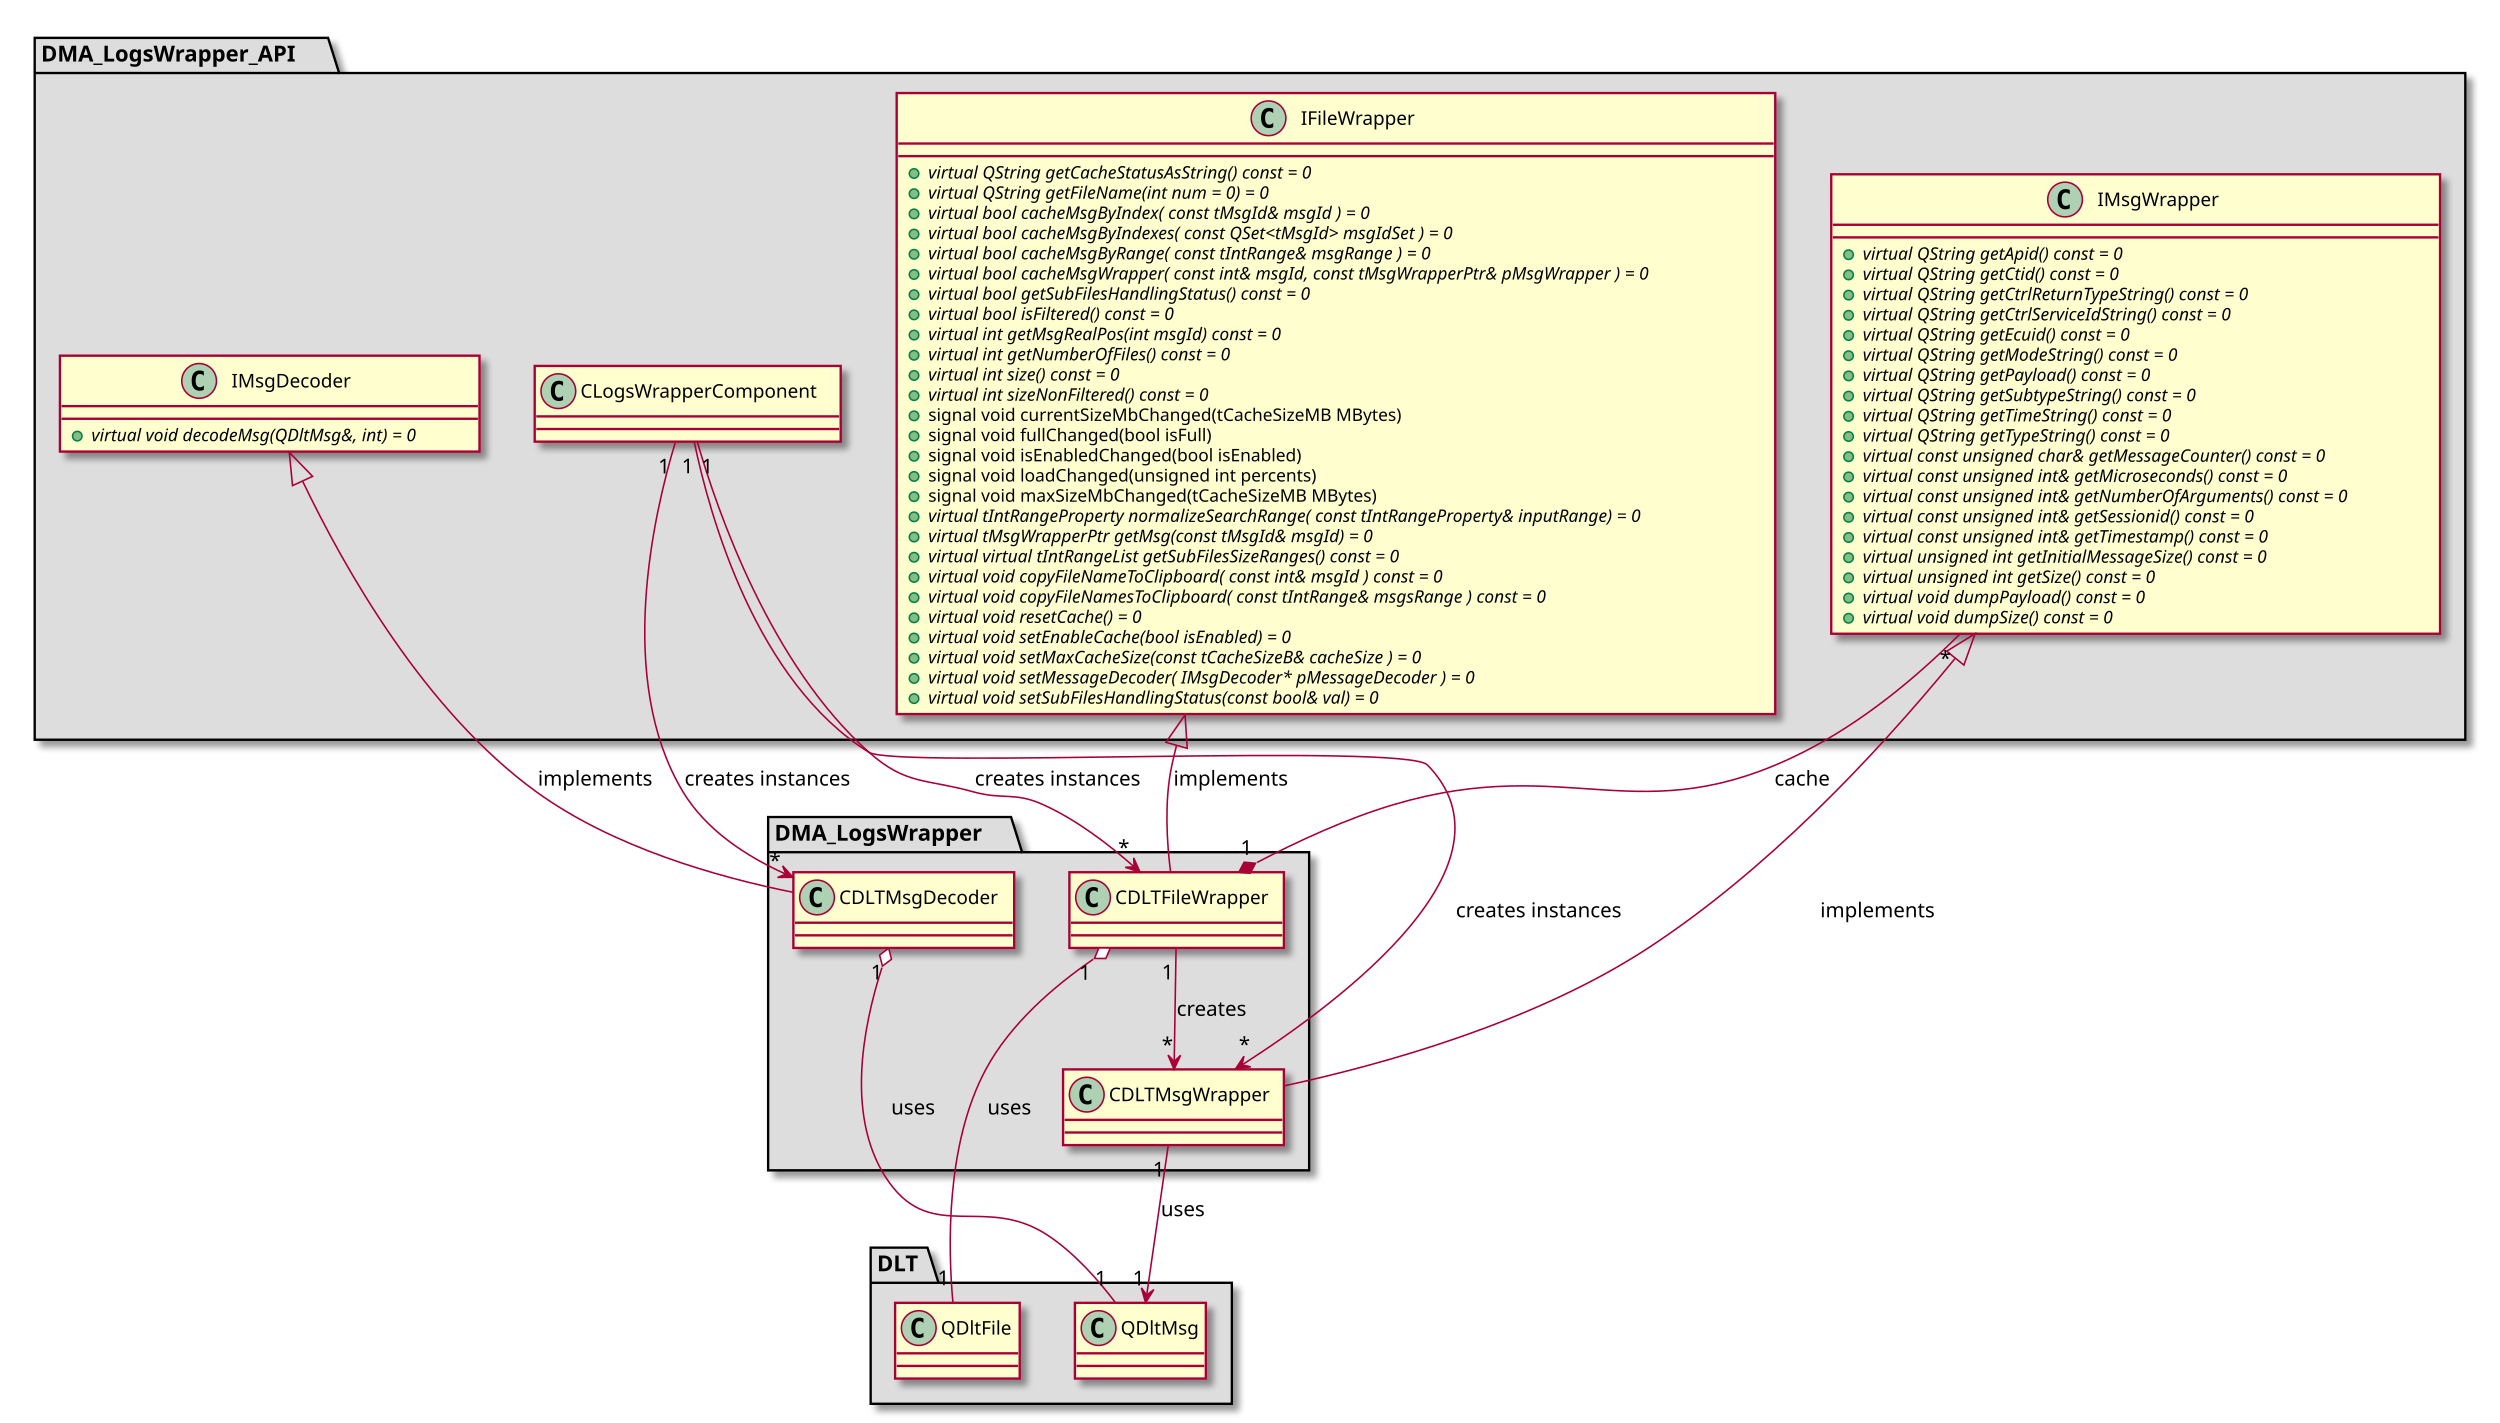
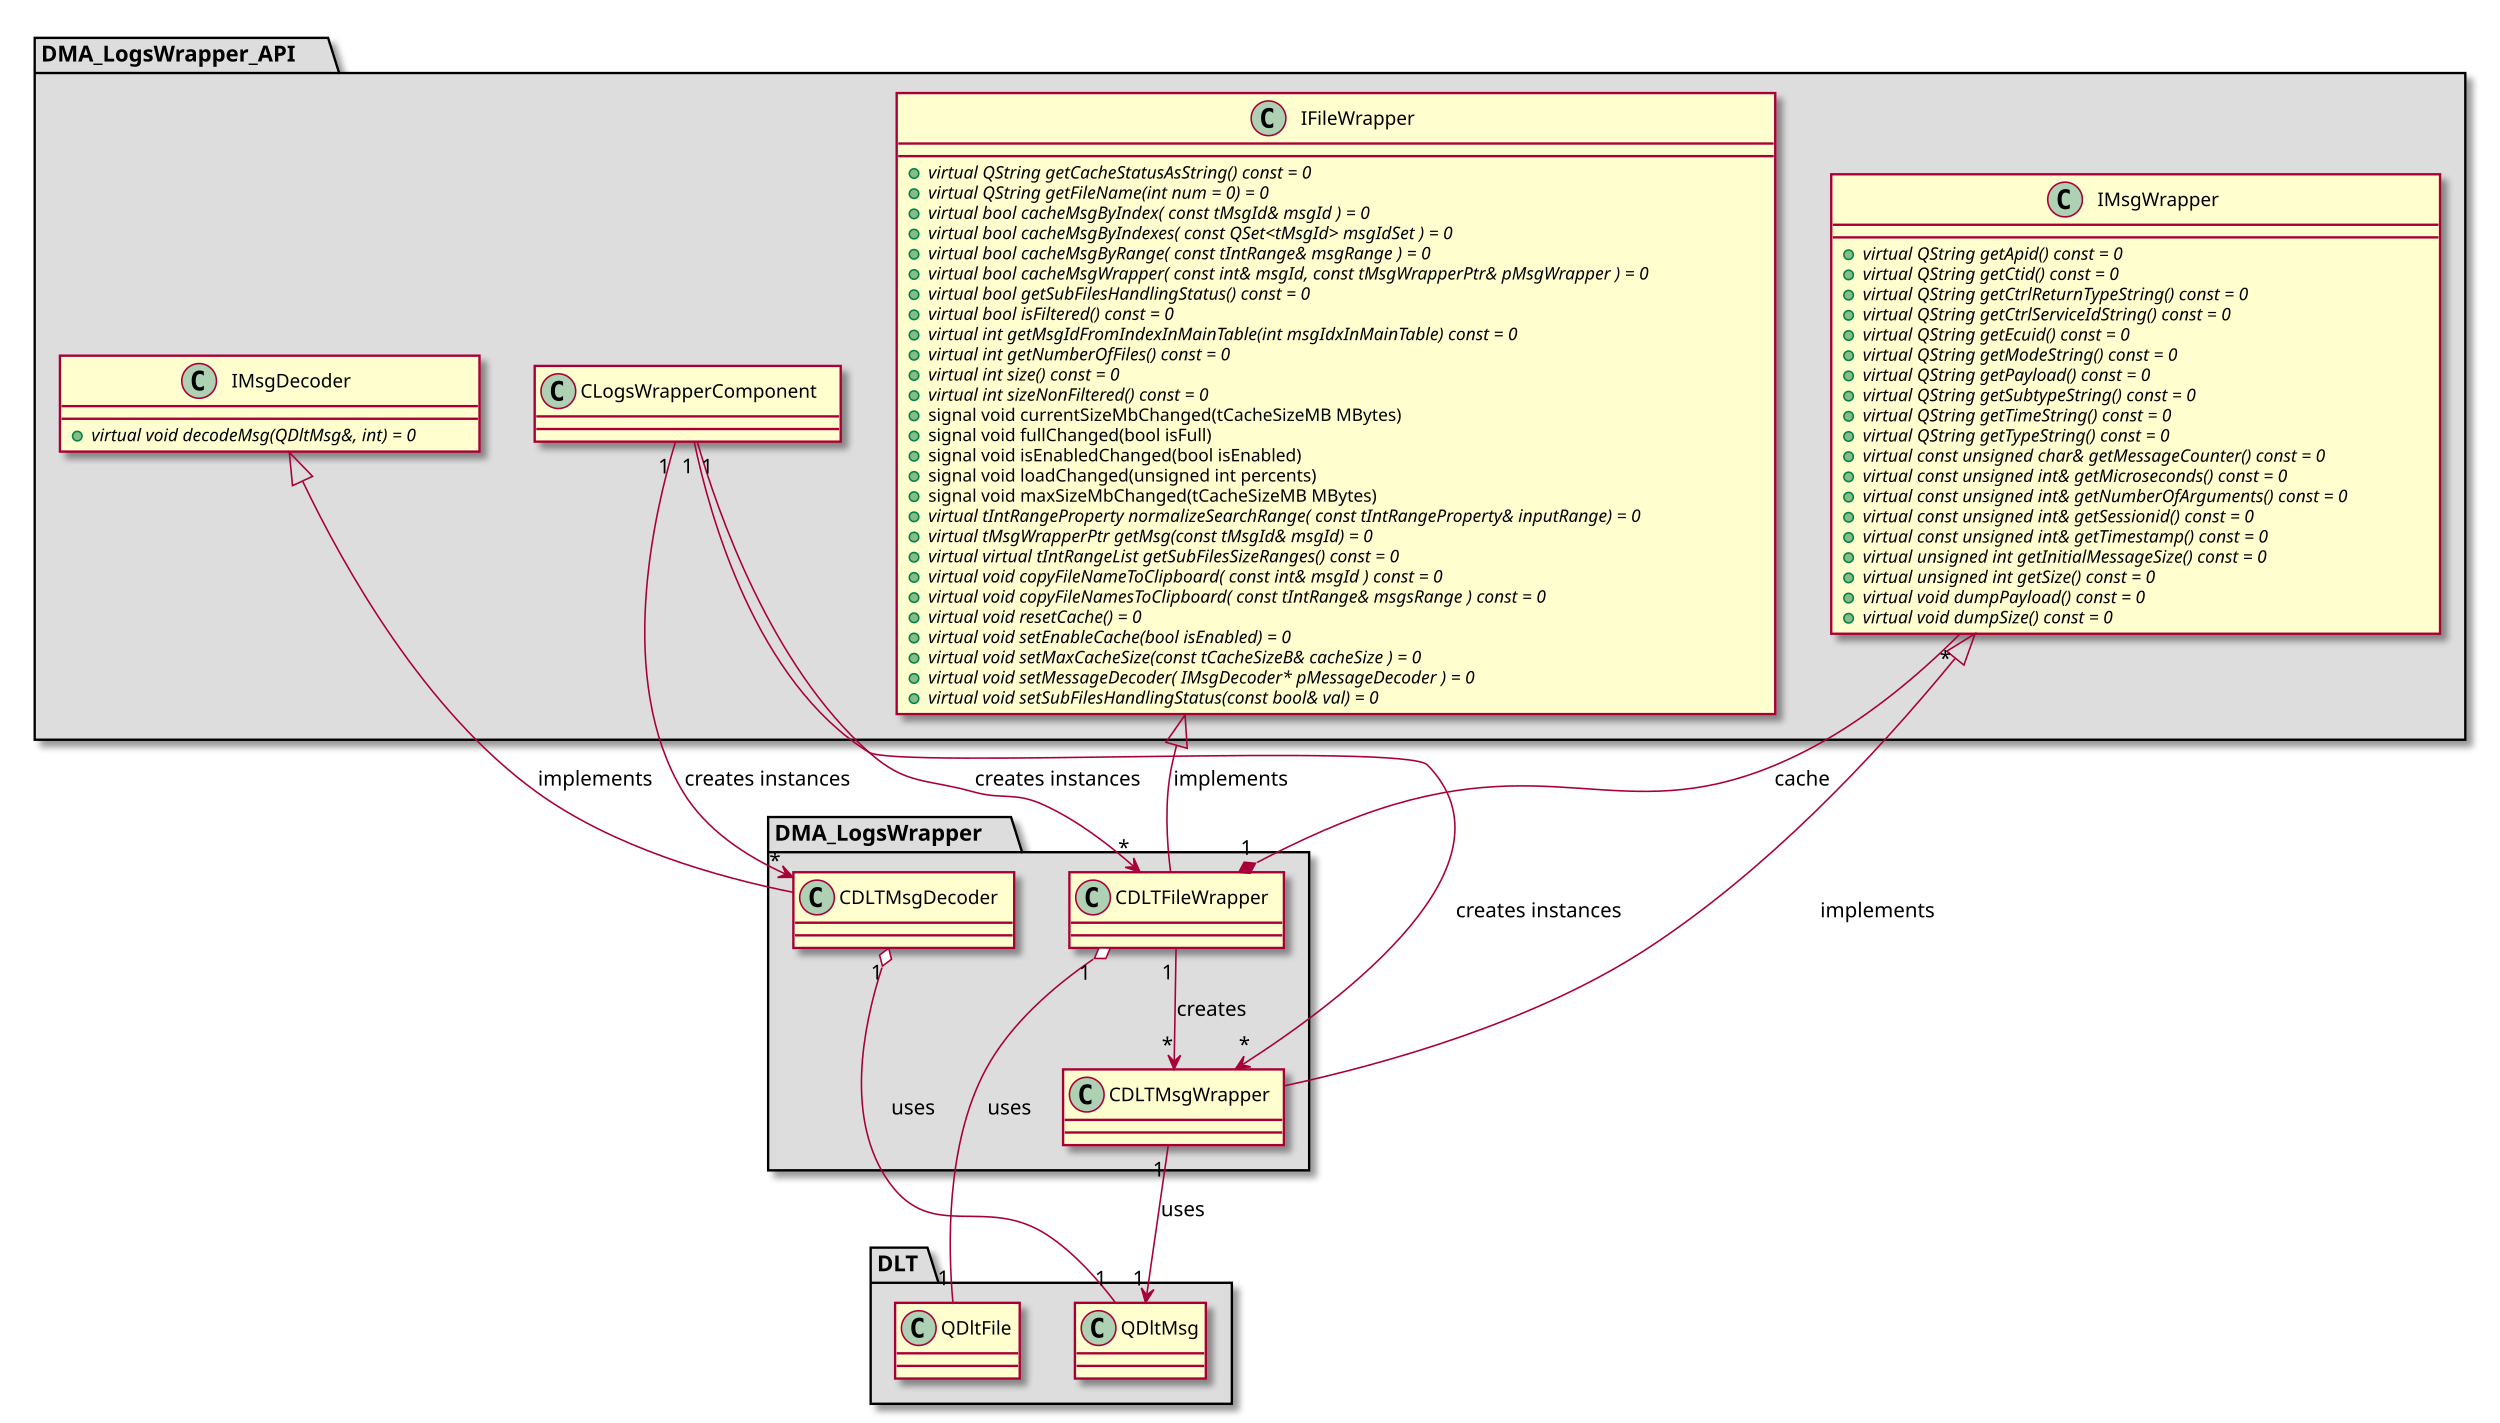
<svg xmlns="http://www.w3.org/2000/svg" contentScriptType="application/ecmascript" contentStyleType="text/css" height="902px" preserveAspectRatio="none" style="width:1585px;height:902px;background:#FEFEFE;" version="1.1" viewBox="0 0 1585 902" width="1585px" zoomAndPan="magnify">
  <defs>
-     <filter height="300%" id="f17ptok1uqpg4o" width="300%" x="-1" y="-1">
+     <filter height="300%" id="fkt2d9xobrrv3" width="300%" x="-1" y="-1">
      <feGaussianBlur result="blurOut" stdDeviation="2.0" />
      <feColorMatrix in="blurOut" result="blurOut2" type="matrix" values="0 0 0 0 0 0 0 0 0 0 0 0 0 0 0 0 0 0 .4 0" />
      <feOffset dx="4.0" dy="4.0" in="blurOut2" result="blurOut3" />
      <feBlend in="SourceGraphic" in2="blurOut3" mode="normal" />
    </filter>
  </defs>
  <g>
-     <polygon fill="#DDDDDD" filter="url(#f17ptok1uqpg4o)" points="552,791,588,791,595,813.297,781,813.297,781,890,552,890,552,791" style="stroke: #000000; stroke-width: 1.5;" />
+     <polygon fill="#DDDDDD" filter="url(#fkt2d9xobrrv3)" points="552,791,588,791,595,813.297,781,813.297,781,890,552,890,552,791" style="stroke: #000000; stroke-width: 1.5;" />
    <line style="stroke: #000000; stroke-width: 1.5;" x1="552" x2="595" y1="813.297" y2="813.297" />
    <text fill="#000000" font-family="sans-serif" font-size="14" font-weight="bold" lengthAdjust="spacingAndGlyphs" textLength="30" x="556" y="805.995">DLT</text>
-     <polygon fill="#DDDDDD" filter="url(#f17ptok1uqpg4o)" points="487,518,641,518,648,540.297,830,540.297,830,742,487,742,487,518" style="stroke: #000000; stroke-width: 1.5;" />
+     <polygon fill="#DDDDDD" filter="url(#fkt2d9xobrrv3)" points="487,518,641,518,648,540.297,830,540.297,830,742,487,742,487,518" style="stroke: #000000; stroke-width: 1.5;" />
    <line style="stroke: #000000; stroke-width: 1.5;" x1="487" x2="648" y1="540.297" y2="540.297" />
    <text fill="#000000" font-family="sans-serif" font-size="14" font-weight="bold" lengthAdjust="spacingAndGlyphs" textLength="148" x="491" y="532.995">DMA_LogsWrapper</text>
-     <polygon fill="#DDDDDD" filter="url(#f17ptok1uqpg4o)" points="22,24,208,24,215,46.297,1563,46.297,1563,469,22,469,22,24" style="stroke: #000000; stroke-width: 1.5;" />
+     <polygon fill="#DDDDDD" filter="url(#fkt2d9xobrrv3)" points="22,24,208,24,215,46.297,1563,46.297,1563,469,22,469,22,24" style="stroke: #000000; stroke-width: 1.5;" />
    <line style="stroke: #000000; stroke-width: 1.5;" x1="22" x2="215" y1="46.297" y2="46.297" />
    <text fill="#000000" font-family="sans-serif" font-size="14" font-weight="bold" lengthAdjust="spacingAndGlyphs" textLength="180" x="26" y="38.995">DMA_LogsWrapper_API</text>
-     <rect fill="#FEFECE" filter="url(#f17ptok1uqpg4o)" height="48" id="QDltFile" style="stroke: #A80036; stroke-width: 1.5;" width="79" x="567.5" y="826" />
+     <rect fill="#FEFECE" filter="url(#fkt2d9xobrrv3)" height="48" id="QDltFile" style="stroke: #A80036; stroke-width: 1.5;" width="79" x="567.5" y="826" />
    <ellipse cx="582.5" cy="842" fill="#ADD1B2" rx="11" ry="11" style="stroke: #A80036; stroke-width: 1.0;" />
    <path d="M585.469,847.641 Q584.891,847.938 584.25,848.078 Q583.609,848.234 582.906,848.234 Q580.406,848.234 579.078,846.594 Q577.766,844.938 577.766,841.812 Q577.766,838.688 579.078,837.031 Q580.406,835.375 582.906,835.375 Q583.609,835.375 584.25,835.531 Q584.906,835.688 585.469,835.984 L585.469,838.703 Q584.844,838.125 584.25,837.859 Q583.656,837.578 583.031,837.578 Q581.688,837.578 581,838.656 Q580.312,839.719 580.312,841.812 Q580.312,843.906 581,844.984 Q581.688,846.047 583.031,846.047 Q583.656,846.047 584.25,845.781 Q584.844,845.5 585.469,844.922 L585.469,847.641 Z " />
    <text fill="#000000" font-family="sans-serif" font-size="12" lengthAdjust="spacingAndGlyphs" textLength="47" x="596.5" y="846.154">QDltFile</text>
    <line style="stroke: #A80036; stroke-width: 1.5;" x1="568.5" x2="645.5" y1="858" y2="858" />
    <line style="stroke: #A80036; stroke-width: 1.5;" x1="568.5" x2="645.5" y1="866" y2="866" />
-     <rect fill="#FEFECE" filter="url(#f17ptok1uqpg4o)" height="48" id="QDltMsg" style="stroke: #A80036; stroke-width: 1.5;" width="83" x="681.5" y="826" />
+     <rect fill="#FEFECE" filter="url(#fkt2d9xobrrv3)" height="48" id="QDltMsg" style="stroke: #A80036; stroke-width: 1.5;" width="83" x="681.5" y="826" />
    <ellipse cx="696.5" cy="842" fill="#ADD1B2" rx="11" ry="11" style="stroke: #A80036; stroke-width: 1.0;" />
    <path d="M699.469,847.641 Q698.891,847.938 698.25,848.078 Q697.609,848.234 696.906,848.234 Q694.406,848.234 693.078,846.594 Q691.766,844.938 691.766,841.812 Q691.766,838.688 693.078,837.031 Q694.406,835.375 696.906,835.375 Q697.609,835.375 698.25,835.531 Q698.906,835.688 699.469,835.984 L699.469,838.703 Q698.844,838.125 698.25,837.859 Q697.656,837.578 697.031,837.578 Q695.688,837.578 695,838.656 Q694.312,839.719 694.312,841.812 Q694.312,843.906 695,844.984 Q695.688,846.047 697.031,846.047 Q697.656,846.047 698.25,845.781 Q698.844,845.5 699.469,844.922 L699.469,847.641 Z " />
    <text fill="#000000" font-family="sans-serif" font-size="12" lengthAdjust="spacingAndGlyphs" textLength="51" x="710.5" y="846.154">QDltMsg</text>
    <line style="stroke: #A80036; stroke-width: 1.5;" x1="682.5" x2="763.5" y1="858" y2="858" />
    <line style="stroke: #A80036; stroke-width: 1.5;" x1="682.5" x2="763.5" y1="866" y2="866" />
-     <rect fill="#FEFECE" filter="url(#f17ptok1uqpg4o)" height="48" id="CDLTFileWrapper" style="stroke: #A80036; stroke-width: 1.5;" width="136" x="678" y="553" />
+     <rect fill="#FEFECE" filter="url(#fkt2d9xobrrv3)" height="48" id="CDLTFileWrapper" style="stroke: #A80036; stroke-width: 1.5;" width="136" x="678" y="553" />
    <ellipse cx="693" cy="569" fill="#ADD1B2" rx="11" ry="11" style="stroke: #A80036; stroke-width: 1.0;" />
    <path d="M695.969,574.641 Q695.391,574.938 694.75,575.078 Q694.109,575.234 693.406,575.234 Q690.906,575.234 689.578,573.594 Q688.266,571.938 688.266,568.812 Q688.266,565.688 689.578,564.031 Q690.906,562.375 693.406,562.375 Q694.109,562.375 694.75,562.531 Q695.406,562.688 695.969,562.984 L695.969,565.703 Q695.344,565.125 694.75,564.859 Q694.156,564.578 693.531,564.578 Q692.188,564.578 691.5,565.656 Q690.812,566.719 690.812,568.812 Q690.812,570.906 691.5,571.984 Q692.188,573.047 693.531,573.047 Q694.156,573.047 694.75,572.781 Q695.344,572.5 695.969,571.922 L695.969,574.641 Z " />
    <text fill="#000000" font-family="sans-serif" font-size="12" lengthAdjust="spacingAndGlyphs" textLength="104" x="707" y="573.154">CDLTFileWrapper</text>
    <line style="stroke: #A80036; stroke-width: 1.5;" x1="679" x2="813" y1="585" y2="585" />
    <line style="stroke: #A80036; stroke-width: 1.5;" x1="679" x2="813" y1="593" y2="593" />
-     <rect fill="#FEFECE" filter="url(#f17ptok1uqpg4o)" height="48" id="CDLTMsgDecoder" style="stroke: #A80036; stroke-width: 1.5;" width="140" x="503" y="553" />
+     <rect fill="#FEFECE" filter="url(#fkt2d9xobrrv3)" height="48" id="CDLTMsgDecoder" style="stroke: #A80036; stroke-width: 1.5;" width="140" x="503" y="553" />
    <ellipse cx="518" cy="569" fill="#ADD1B2" rx="11" ry="11" style="stroke: #A80036; stroke-width: 1.0;" />
    <path d="M520.969,574.641 Q520.391,574.938 519.75,575.078 Q519.109,575.234 518.406,575.234 Q515.906,575.234 514.578,573.594 Q513.266,571.938 513.266,568.812 Q513.266,565.688 514.578,564.031 Q515.906,562.375 518.406,562.375 Q519.109,562.375 519.75,562.531 Q520.406,562.688 520.969,562.984 L520.969,565.703 Q520.344,565.125 519.75,564.859 Q519.156,564.578 518.531,564.578 Q517.188,564.578 516.5,565.656 Q515.812,566.719 515.812,568.812 Q515.812,570.906 516.5,571.984 Q517.188,573.047 518.531,573.047 Q519.156,573.047 519.75,572.781 Q520.344,572.5 520.969,571.922 L520.969,574.641 Z " />
    <text fill="#000000" font-family="sans-serif" font-size="12" lengthAdjust="spacingAndGlyphs" textLength="108" x="532" y="573.154">CDLTMsgDecoder</text>
    <line style="stroke: #A80036; stroke-width: 1.5;" x1="504" x2="642" y1="585" y2="585" />
    <line style="stroke: #A80036; stroke-width: 1.5;" x1="504" x2="642" y1="593" y2="593" />
-     <rect fill="#FEFECE" filter="url(#f17ptok1uqpg4o)" height="48" id="CDLTMsgWrapper" style="stroke: #A80036; stroke-width: 1.5;" width="140" x="674" y="678" />
+     <rect fill="#FEFECE" filter="url(#fkt2d9xobrrv3)" height="48" id="CDLTMsgWrapper" style="stroke: #A80036; stroke-width: 1.5;" width="140" x="674" y="678" />
    <ellipse cx="689" cy="694" fill="#ADD1B2" rx="11" ry="11" style="stroke: #A80036; stroke-width: 1.0;" />
    <path d="M691.969,699.641 Q691.391,699.938 690.75,700.078 Q690.109,700.234 689.406,700.234 Q686.906,700.234 685.578,698.594 Q684.266,696.938 684.266,693.812 Q684.266,690.688 685.578,689.031 Q686.906,687.375 689.406,687.375 Q690.109,687.375 690.75,687.531 Q691.406,687.688 691.969,687.984 L691.969,690.703 Q691.344,690.125 690.75,689.859 Q690.156,689.578 689.531,689.578 Q688.188,689.578 687.5,690.656 Q686.812,691.719 686.812,693.812 Q686.812,695.906 687.5,696.984 Q688.188,698.047 689.531,698.047 Q690.156,698.047 690.75,697.781 Q691.344,697.5 691.969,696.922 L691.969,699.641 Z " />
    <text fill="#000000" font-family="sans-serif" font-size="12" lengthAdjust="spacingAndGlyphs" textLength="108" x="703" y="698.154">CDLTMsgWrapper</text>
    <line style="stroke: #A80036; stroke-width: 1.5;" x1="675" x2="813" y1="710" y2="710" />
    <line style="stroke: #A80036; stroke-width: 1.5;" x1="675" x2="813" y1="718" y2="718" />
-     <rect fill="#FEFECE" filter="url(#f17ptok1uqpg4o)" height="48" id="CLogsWrapperComponent" style="stroke: #A80036; stroke-width: 1.5;" width="194" x="339" y="232" />
+     <rect fill="#FEFECE" filter="url(#fkt2d9xobrrv3)" height="48" id="CLogsWrapperComponent" style="stroke: #A80036; stroke-width: 1.5;" width="194" x="339" y="232" />
    <ellipse cx="354" cy="248" fill="#ADD1B2" rx="11" ry="11" style="stroke: #A80036; stroke-width: 1.0;" />
    <path d="M356.969,253.641 Q356.391,253.938 355.75,254.078 Q355.109,254.234 354.406,254.234 Q351.906,254.234 350.578,252.594 Q349.266,250.938 349.266,247.812 Q349.266,244.688 350.578,243.031 Q351.906,241.375 354.406,241.375 Q355.109,241.375 355.75,241.531 Q356.406,241.688 356.969,241.984 L356.969,244.703 Q356.344,244.125 355.75,243.859 Q355.156,243.578 354.531,243.578 Q353.188,243.578 352.5,244.656 Q351.812,245.719 351.812,247.812 Q351.812,249.906 352.5,250.984 Q353.188,252.047 354.531,252.047 Q355.156,252.047 355.75,251.781 Q356.344,251.5 356.969,250.922 L356.969,253.641 Z " />
    <text fill="#000000" font-family="sans-serif" font-size="12" lengthAdjust="spacingAndGlyphs" textLength="162" x="368" y="252.154">CLogsWrapperComponent</text>
    <line style="stroke: #A80036; stroke-width: 1.5;" x1="340" x2="532" y1="264" y2="264" />
    <line style="stroke: #A80036; stroke-width: 1.5;" x1="340" x2="532" y1="272" y2="272" />
-     <rect fill="#FEFECE" filter="url(#f17ptok1uqpg4o)" height="393.727" id="IFileWrapper" style="stroke: #A80036; stroke-width: 1.5;" width="557" x="568.5" y="59" />
+     <rect fill="#FEFECE" filter="url(#fkt2d9xobrrv3)" height="393.727" id="IFileWrapper" style="stroke: #A80036; stroke-width: 1.5;" width="557" x="568.5" y="59" />
    <ellipse cx="804.25" cy="75" fill="#ADD1B2" rx="11" ry="11" style="stroke: #A80036; stroke-width: 1.0;" />
    <path d="M807.219,80.641 Q806.641,80.938 806,81.078 Q805.359,81.234 804.656,81.234 Q802.156,81.234 800.828,79.594 Q799.516,77.938 799.516,74.812 Q799.516,71.688 800.828,70.031 Q802.156,68.375 804.656,68.375 Q805.359,68.375 806,68.531 Q806.656,68.688 807.219,68.984 L807.219,71.703 Q806.594,71.125 806,70.859 Q805.406,70.578 804.781,70.578 Q803.438,70.578 802.75,71.656 Q802.062,72.719 802.062,74.812 Q802.062,76.906 802.75,77.984 Q803.438,79.047 804.781,79.047 Q805.406,79.047 806,78.781 Q806.594,78.5 807.219,77.922 L807.219,80.641 Z " />
    <text fill="#000000" font-family="sans-serif" font-size="12" lengthAdjust="spacingAndGlyphs" textLength="77" x="824.75" y="79.154">IFileWrapper</text>
    <line style="stroke: #A80036; stroke-width: 1.5;" x1="569.5" x2="1124.5" y1="91" y2="91" />
    <line style="stroke: #A80036; stroke-width: 1.5;" x1="569.5" x2="1124.5" y1="99" y2="99" />
    <ellipse cx="579.5" cy="110" fill="#84BE84" rx="3" ry="3" style="stroke: #038048; stroke-width: 1.0;" />
    <text fill="#000000" font-family="sans-serif" font-size="11" font-style="italic" lengthAdjust="spacingAndGlyphs" textLength="287" x="588.5" y="113.21">virtual QString getCacheStatusAsString() const = 0</text>
    <ellipse cx="579.5" cy="122.805" fill="#84BE84" rx="3" ry="3" style="stroke: #038048; stroke-width: 1.0;" />
    <text fill="#000000" font-family="sans-serif" font-size="11" font-style="italic" lengthAdjust="spacingAndGlyphs" textLength="255" x="588.5" y="126.015">virtual QString getFileName(int num = 0) = 0</text>
    <ellipse cx="579.5" cy="135.609" fill="#84BE84" rx="3" ry="3" style="stroke: #038048; stroke-width: 1.0;" />
    <text fill="#000000" font-family="sans-serif" font-size="11" font-style="italic" lengthAdjust="spacingAndGlyphs" textLength="326" x="588.5" y="138.82">virtual bool cacheMsgByIndex( const tMsgId&amp; msgId ) = 0</text>
    <ellipse cx="579.5" cy="148.414" fill="#84BE84" rx="3" ry="3" style="stroke: #038048; stroke-width: 1.0;" />
    <text fill="#000000" font-family="sans-serif" font-size="11" font-style="italic" lengthAdjust="spacingAndGlyphs" textLength="393" x="588.5" y="151.625">virtual bool cacheMsgByIndexes( const QSet&lt;tMsgId&gt; msgIdSet ) = 0</text>
    <ellipse cx="579.5" cy="161.219" fill="#84BE84" rx="3" ry="3" style="stroke: #038048; stroke-width: 1.0;" />
    <text fill="#000000" font-family="sans-serif" font-size="11" font-style="italic" lengthAdjust="spacingAndGlyphs" textLength="375" x="588.5" y="164.429">virtual bool cacheMsgByRange( const tIntRange&amp; msgRange ) = 0</text>
    <ellipse cx="579.5" cy="174.023" fill="#84BE84" rx="3" ry="3" style="stroke: #038048; stroke-width: 1.0;" />
    <text fill="#000000" font-family="sans-serif" font-size="11" font-style="italic" lengthAdjust="spacingAndGlyphs" textLength="531" x="588.5" y="177.234">virtual bool cacheMsgWrapper( const int&amp; msgId, const tMsgWrapperPtr&amp; pMsgWrapper ) = 0</text>
    <ellipse cx="579.5" cy="186.828" fill="#84BE84" rx="3" ry="3" style="stroke: #038048; stroke-width: 1.0;" />
    <text fill="#000000" font-family="sans-serif" font-size="11" font-style="italic" lengthAdjust="spacingAndGlyphs" textLength="282" x="588.5" y="190.039">virtual bool getSubFilesHandlingStatus() const = 0</text>
    <ellipse cx="579.5" cy="199.633" fill="#84BE84" rx="3" ry="3" style="stroke: #038048; stroke-width: 1.0;" />
    <text fill="#000000" font-family="sans-serif" font-size="11" font-style="italic" lengthAdjust="spacingAndGlyphs" textLength="185" x="588.5" y="202.843">virtual bool isFiltered() const = 0</text>
    <ellipse cx="579.5" cy="212.438" fill="#84BE84" rx="3" ry="3" style="stroke: #038048; stroke-width: 1.0;" />
-     <text fill="#000000" font-family="sans-serif" font-size="11" font-style="italic" lengthAdjust="spacingAndGlyphs" textLength="261" x="588.5" y="215.648">virtual int getMsgRealPos(int msgId) const = 0</text>
+     <text fill="#000000" font-family="sans-serif" font-size="11" font-style="italic" lengthAdjust="spacingAndGlyphs" textLength="427" x="588.5" y="215.648">virtual int getMsgIdFromIndexInMainTable(int msgIdxInMainTable) const = 0</text>
    <ellipse cx="579.5" cy="225.242" fill="#84BE84" rx="3" ry="3" style="stroke: #038048; stroke-width: 1.0;" />
    <text fill="#000000" font-family="sans-serif" font-size="11" font-style="italic" lengthAdjust="spacingAndGlyphs" textLength="225" x="588.5" y="228.453">virtual int getNumberOfFiles() const = 0</text>
    <ellipse cx="579.5" cy="238.047" fill="#84BE84" rx="3" ry="3" style="stroke: #038048; stroke-width: 1.0;" />
    <text fill="#000000" font-family="sans-serif" font-size="11" font-style="italic" lengthAdjust="spacingAndGlyphs" textLength="146" x="588.5" y="241.257">virtual int size() const = 0</text>
    <ellipse cx="579.5" cy="250.852" fill="#84BE84" rx="3" ry="3" style="stroke: #038048; stroke-width: 1.0;" />
    <text fill="#000000" font-family="sans-serif" font-size="11" font-style="italic" lengthAdjust="spacingAndGlyphs" textLength="210" x="588.5" y="254.062">virtual int sizeNonFiltered() const = 0</text>
    <ellipse cx="579.5" cy="263.656" fill="#84BE84" rx="3" ry="3" style="stroke: #038048; stroke-width: 1.0;" />
    <text fill="#000000" font-family="sans-serif" font-size="11" lengthAdjust="spacingAndGlyphs" textLength="327" x="588.5" y="266.867">signal void currentSizeMbChanged(tCacheSizeMB MBytes)</text>
    <ellipse cx="579.5" cy="276.461" fill="#84BE84" rx="3" ry="3" style="stroke: #038048; stroke-width: 1.0;" />
    <text fill="#000000" font-family="sans-serif" font-size="11" lengthAdjust="spacingAndGlyphs" textLength="197" x="588.5" y="279.671">signal void fullChanged(bool isFull)</text>
    <ellipse cx="579.5" cy="289.266" fill="#84BE84" rx="3" ry="3" style="stroke: #038048; stroke-width: 1.0;" />
    <text fill="#000000" font-family="sans-serif" font-size="11" lengthAdjust="spacingAndGlyphs" textLength="261" x="588.5" y="292.476">signal void isEnabledChanged(bool isEnabled)</text>
    <ellipse cx="579.5" cy="302.07" fill="#84BE84" rx="3" ry="3" style="stroke: #038048; stroke-width: 1.0;" />
    <text fill="#000000" font-family="sans-serif" font-size="11" lengthAdjust="spacingAndGlyphs" textLength="271" x="588.5" y="305.281">signal void loadChanged(unsigned int percents)</text>
    <ellipse cx="579.5" cy="314.875" fill="#84BE84" rx="3" ry="3" style="stroke: #038048; stroke-width: 1.0;" />
    <text fill="#000000" font-family="sans-serif" font-size="11" lengthAdjust="spacingAndGlyphs" textLength="310" x="588.5" y="318.085">signal void maxSizeMbChanged(tCacheSizeMB MBytes)</text>
    <ellipse cx="579.5" cy="327.68" fill="#84BE84" rx="3" ry="3" style="stroke: #038048; stroke-width: 1.0;" />
    <text fill="#000000" font-family="sans-serif" font-size="11" font-style="italic" lengthAdjust="spacingAndGlyphs" textLength="528" x="588.5" y="330.89">virtual tIntRangeProperty normalizeSearchRange( const tIntRangeProperty&amp; inputRange) = 0</text>
    <ellipse cx="579.5" cy="340.484" fill="#84BE84" rx="3" ry="3" style="stroke: #038048; stroke-width: 1.0;" />
    <text fill="#000000" font-family="sans-serif" font-size="11" font-style="italic" lengthAdjust="spacingAndGlyphs" textLength="324" x="588.5" y="343.695">virtual tMsgWrapperPtr getMsg(const tMsgId&amp; msgId) = 0</text>
    <ellipse cx="579.5" cy="353.289" fill="#84BE84" rx="3" ry="3" style="stroke: #038048; stroke-width: 1.0;" />
    <text fill="#000000" font-family="sans-serif" font-size="11" font-style="italic" lengthAdjust="spacingAndGlyphs" textLength="352" x="588.5" y="356.5">virtual virtual tIntRangeList getSubFilesSizeRanges() const = 0</text>
    <ellipse cx="579.5" cy="366.094" fill="#84BE84" rx="3" ry="3" style="stroke: #038048; stroke-width: 1.0;" />
    <text fill="#000000" font-family="sans-serif" font-size="11" font-style="italic" lengthAdjust="spacingAndGlyphs" textLength="384" x="588.5" y="369.304">virtual void copyFileNameToClipboard( const int&amp; msgId ) const = 0</text>
    <ellipse cx="579.5" cy="378.898" fill="#84BE84" rx="3" ry="3" style="stroke: #038048; stroke-width: 1.0;" />
    <text fill="#000000" font-family="sans-serif" font-size="11" font-style="italic" lengthAdjust="spacingAndGlyphs" textLength="462" x="588.5" y="382.109">virtual void copyFileNamesToClipboard( const tIntRange&amp; msgsRange ) const = 0</text>
    <ellipse cx="579.5" cy="391.703" fill="#84BE84" rx="3" ry="3" style="stroke: #038048; stroke-width: 1.0;" />
    <text fill="#000000" font-family="sans-serif" font-size="11" font-style="italic" lengthAdjust="spacingAndGlyphs" textLength="164" x="588.5" y="394.914">virtual void resetCache() = 0</text>
    <ellipse cx="579.5" cy="404.508" fill="#84BE84" rx="3" ry="3" style="stroke: #038048; stroke-width: 1.0;" />
    <text fill="#000000" font-family="sans-serif" font-size="11" font-style="italic" lengthAdjust="spacingAndGlyphs" textLength="272" x="588.5" y="407.718">virtual void setEnableCache(bool isEnabled) = 0</text>
    <ellipse cx="579.5" cy="417.312" fill="#84BE84" rx="3" ry="3" style="stroke: #038048; stroke-width: 1.0;" />
    <text fill="#000000" font-family="sans-serif" font-size="11" font-style="italic" lengthAdjust="spacingAndGlyphs" textLength="375" x="588.5" y="420.523">virtual void setMaxCacheSize(const tCacheSizeB&amp; cacheSize ) = 0</text>
    <ellipse cx="579.5" cy="430.117" fill="#84BE84" rx="3" ry="3" style="stroke: #038048; stroke-width: 1.0;" />
    <text fill="#000000" font-family="sans-serif" font-size="11" font-style="italic" lengthAdjust="spacingAndGlyphs" textLength="406" x="588.5" y="433.328">virtual void setMessageDecoder( IMsgDecoder* pMessageDecoder ) = 0</text>
    <ellipse cx="579.5" cy="442.922" fill="#84BE84" rx="3" ry="3" style="stroke: #038048; stroke-width: 1.0;" />
    <text fill="#000000" font-family="sans-serif" font-size="11" font-style="italic" lengthAdjust="spacingAndGlyphs" textLength="335" x="588.5" y="446.132">virtual void setSubFilesHandlingStatus(const bool&amp; val) = 0</text>
-     <rect fill="#FEFECE" filter="url(#f17ptok1uqpg4o)" height="60.805" id="IMsgDecoder" style="stroke: #A80036; stroke-width: 1.5;" width="266" x="38" y="225.5" />
+     <rect fill="#FEFECE" filter="url(#fkt2d9xobrrv3)" height="60.805" id="IMsgDecoder" style="stroke: #A80036; stroke-width: 1.5;" width="266" x="38" y="225.5" />
    <ellipse cx="126.25" cy="241.5" fill="#ADD1B2" rx="11" ry="11" style="stroke: #A80036; stroke-width: 1.0;" />
    <path d="M129.219,247.141 Q128.641,247.438 128,247.578 Q127.359,247.734 126.656,247.734 Q124.156,247.734 122.828,246.094 Q121.516,244.438 121.516,241.312 Q121.516,238.188 122.828,236.531 Q124.156,234.875 126.656,234.875 Q127.359,234.875 128,235.031 Q128.656,235.188 129.219,235.484 L129.219,238.203 Q128.594,237.625 128,237.359 Q127.406,237.078 126.781,237.078 Q125.438,237.078 124.75,238.156 Q124.062,239.219 124.062,241.312 Q124.062,243.406 124.75,244.484 Q125.438,245.547 126.781,245.547 Q127.406,245.547 128,245.281 Q128.594,245 129.219,244.422 L129.219,247.141 Z " />
    <text fill="#000000" font-family="sans-serif" font-size="12" lengthAdjust="spacingAndGlyphs" textLength="81" x="146.75" y="245.654">IMsgDecoder</text>
    <line style="stroke: #A80036; stroke-width: 1.5;" x1="39" x2="303" y1="257.5" y2="257.5" />
    <line style="stroke: #A80036; stroke-width: 1.5;" x1="39" x2="303" y1="265.5" y2="265.5" />
    <ellipse cx="49" cy="276.5" fill="#84BE84" rx="3" ry="3" style="stroke: #038048; stroke-width: 1.0;" />
    <text fill="#000000" font-family="sans-serif" font-size="11" font-style="italic" lengthAdjust="spacingAndGlyphs" textLength="240" x="58" y="279.71">virtual void decodeMsg(QDltMsg&amp;, int) = 0</text>
-     <rect fill="#FEFECE" filter="url(#f17ptok1uqpg4o)" height="291.289" id="IMsgWrapper" style="stroke: #A80036; stroke-width: 1.5;" width="386" x="1161" y="110.5" />
+     <rect fill="#FEFECE" filter="url(#fkt2d9xobrrv3)" height="291.289" id="IMsgWrapper" style="stroke: #A80036; stroke-width: 1.5;" width="386" x="1161" y="110.5" />
    <ellipse cx="1309.25" cy="126.5" fill="#ADD1B2" rx="11" ry="11" style="stroke: #A80036; stroke-width: 1.0;" />
    <path d="M1312.219,132.141 Q1311.641,132.438 1311,132.578 Q1310.359,132.734 1309.656,132.734 Q1307.156,132.734 1305.828,131.094 Q1304.516,129.438 1304.516,126.312 Q1304.516,123.188 1305.828,121.531 Q1307.156,119.875 1309.656,119.875 Q1310.359,119.875 1311,120.031 Q1311.656,120.188 1312.219,120.484 L1312.219,123.203 Q1311.594,122.625 1311,122.359 Q1310.406,122.078 1309.781,122.078 Q1308.438,122.078 1307.75,123.156 Q1307.062,124.219 1307.062,126.312 Q1307.062,128.406 1307.75,129.484 Q1308.438,130.547 1309.781,130.547 Q1310.406,130.547 1311,130.281 Q1311.594,130 1312.219,129.422 L1312.219,132.141 Z " />
    <text fill="#000000" font-family="sans-serif" font-size="12" lengthAdjust="spacingAndGlyphs" textLength="81" x="1329.75" y="130.654">IMsgWrapper</text>
    <line style="stroke: #A80036; stroke-width: 1.5;" x1="1162" x2="1546" y1="142.5" y2="142.5" />
    <line style="stroke: #A80036; stroke-width: 1.5;" x1="1162" x2="1546" y1="150.5" y2="150.5" />
    <ellipse cx="1172" cy="161.5" fill="#84BE84" rx="3" ry="3" style="stroke: #038048; stroke-width: 1.0;" />
    <text fill="#000000" font-family="sans-serif" font-size="11" font-style="italic" lengthAdjust="spacingAndGlyphs" textLength="195" x="1181" y="164.71">virtual QString getApid() const = 0</text>
    <ellipse cx="1172" cy="174.305" fill="#84BE84" rx="3" ry="3" style="stroke: #038048; stroke-width: 1.0;" />
    <text fill="#000000" font-family="sans-serif" font-size="11" font-style="italic" lengthAdjust="spacingAndGlyphs" textLength="192" x="1181" y="177.515">virtual QString getCtid() const = 0</text>
    <ellipse cx="1172" cy="187.109" fill="#84BE84" rx="3" ry="3" style="stroke: #038048; stroke-width: 1.0;" />
    <text fill="#000000" font-family="sans-serif" font-size="11" font-style="italic" lengthAdjust="spacingAndGlyphs" textLength="289" x="1181" y="190.32">virtual QString getCtrlReturnTypeString() const = 0</text>
    <ellipse cx="1172" cy="199.914" fill="#84BE84" rx="3" ry="3" style="stroke: #038048; stroke-width: 1.0;" />
    <text fill="#000000" font-family="sans-serif" font-size="11" font-style="italic" lengthAdjust="spacingAndGlyphs" textLength="275" x="1181" y="203.125">virtual QString getCtrlServiceIdString() const = 0</text>
    <ellipse cx="1172" cy="212.719" fill="#84BE84" rx="3" ry="3" style="stroke: #038048; stroke-width: 1.0;" />
    <text fill="#000000" font-family="sans-serif" font-size="11" font-style="italic" lengthAdjust="spacingAndGlyphs" textLength="200" x="1181" y="215.929">virtual QString getEcuid() const = 0</text>
    <ellipse cx="1172" cy="225.523" fill="#84BE84" rx="3" ry="3" style="stroke: #038048; stroke-width: 1.0;" />
    <text fill="#000000" font-family="sans-serif" font-size="11" font-style="italic" lengthAdjust="spacingAndGlyphs" textLength="233" x="1181" y="228.734">virtual QString getModeString() const = 0</text>
    <ellipse cx="1172" cy="238.328" fill="#84BE84" rx="3" ry="3" style="stroke: #038048; stroke-width: 1.0;" />
    <text fill="#000000" font-family="sans-serif" font-size="11" font-style="italic" lengthAdjust="spacingAndGlyphs" textLength="215" x="1181" y="241.539">virtual QString getPayload() const = 0</text>
    <ellipse cx="1172" cy="251.133" fill="#84BE84" rx="3" ry="3" style="stroke: #038048; stroke-width: 1.0;" />
    <text fill="#000000" font-family="sans-serif" font-size="11" font-style="italic" lengthAdjust="spacingAndGlyphs" textLength="249" x="1181" y="254.343">virtual QString getSubtypeString() const = 0</text>
    <ellipse cx="1172" cy="263.938" fill="#84BE84" rx="3" ry="3" style="stroke: #038048; stroke-width: 1.0;" />
    <text fill="#000000" font-family="sans-serif" font-size="11" font-style="italic" lengthAdjust="spacingAndGlyphs" textLength="231" x="1181" y="267.148">virtual QString getTimeString() const = 0</text>
    <ellipse cx="1172" cy="276.742" fill="#84BE84" rx="3" ry="3" style="stroke: #038048; stroke-width: 1.0;" />
    <text fill="#000000" font-family="sans-serif" font-size="11" font-style="italic" lengthAdjust="spacingAndGlyphs" textLength="231" x="1181" y="279.953">virtual QString getTypeString() const = 0</text>
    <ellipse cx="1172" cy="289.547" fill="#84BE84" rx="3" ry="3" style="stroke: #038048; stroke-width: 1.0;" />
    <text fill="#000000" font-family="sans-serif" font-size="11" font-style="italic" lengthAdjust="spacingAndGlyphs" textLength="345" x="1181" y="292.757">virtual const unsigned char&amp; getMessageCounter() const = 0</text>
    <ellipse cx="1172" cy="302.352" fill="#84BE84" rx="3" ry="3" style="stroke: #038048; stroke-width: 1.0;" />
    <text fill="#000000" font-family="sans-serif" font-size="11" font-style="italic" lengthAdjust="spacingAndGlyphs" textLength="316" x="1181" y="305.562">virtual const unsigned int&amp; getMicroseconds() const = 0</text>
    <ellipse cx="1172" cy="315.156" fill="#84BE84" rx="3" ry="3" style="stroke: #038048; stroke-width: 1.0;" />
    <text fill="#000000" font-family="sans-serif" font-size="11" font-style="italic" lengthAdjust="spacingAndGlyphs" textLength="360" x="1181" y="318.367">virtual const unsigned int&amp; getNumberOfArguments() const = 0</text>
    <ellipse cx="1172" cy="327.961" fill="#84BE84" rx="3" ry="3" style="stroke: #038048; stroke-width: 1.0;" />
    <text fill="#000000" font-family="sans-serif" font-size="11" font-style="italic" lengthAdjust="spacingAndGlyphs" textLength="293" x="1181" y="331.171">virtual const unsigned int&amp; getSessionid() const = 0</text>
    <ellipse cx="1172" cy="340.766" fill="#84BE84" rx="3" ry="3" style="stroke: #038048; stroke-width: 1.0;" />
    <text fill="#000000" font-family="sans-serif" font-size="11" font-style="italic" lengthAdjust="spacingAndGlyphs" textLength="303" x="1181" y="343.976">virtual const unsigned int&amp; getTimestamp() const = 0</text>
    <ellipse cx="1172" cy="353.57" fill="#84BE84" rx="3" ry="3" style="stroke: #038048; stroke-width: 1.0;" />
    <text fill="#000000" font-family="sans-serif" font-size="11" font-style="italic" lengthAdjust="spacingAndGlyphs" textLength="299" x="1181" y="356.781">virtual unsigned int getInitialMessageSize() const = 0</text>
    <ellipse cx="1172" cy="366.375" fill="#84BE84" rx="3" ry="3" style="stroke: #038048; stroke-width: 1.0;" />
    <text fill="#000000" font-family="sans-serif" font-size="11" font-style="italic" lengthAdjust="spacingAndGlyphs" textLength="220" x="1181" y="369.585">virtual unsigned int getSize() const = 0</text>
    <ellipse cx="1172" cy="379.18" fill="#84BE84" rx="3" ry="3" style="stroke: #038048; stroke-width: 1.0;" />
    <text fill="#000000" font-family="sans-serif" font-size="11" font-style="italic" lengthAdjust="spacingAndGlyphs" textLength="211" x="1181" y="382.39">virtual void dumpPayload() const = 0</text>
    <ellipse cx="1172" cy="391.984" fill="#84BE84" rx="3" ry="3" style="stroke: #038048; stroke-width: 1.0;" />
    <text fill="#000000" font-family="sans-serif" font-size="11" font-style="italic" lengthAdjust="spacingAndGlyphs" textLength="189" x="1181" y="395.195">virtual void dumpSize() const = 0</text>
    <path d="M745.91,472.63 C744.87,476.76 743.89,480.89 743,485 C738.07,507.71 739.79,534.34 742.15,552.91 " fill="none" id="IFileWrapper&lt;-CDLTFileWrapper" style="stroke: #A80036; stroke-width: 1.0;" />
    <polygon fill="none" points="739.2,470.64,751.33,453.26,752.69,474.41,739.2,470.64" style="stroke: #A80036; stroke-width: 1.0;" />
    <text fill="#000000" font-family="sans-serif" font-size="13" lengthAdjust="spacingAndGlyphs" textLength="76" x="744" y="498.067">implements</text>
    <path d="M191.93,305.2 C218.47,360.72 269.42,450.85 340,502 C388.28,536.99 453.75,555.87 503,565.77 " fill="none" id="IMsgDecoder&lt;-CDLTMsgDecoder" style="stroke: #A80036; stroke-width: 1.0;" />
    <polygon fill="none" points="185.46,307.88,183.42,286.78,198.17,302,185.46,307.88" style="stroke: #A80036; stroke-width: 1.0;" />
    <text fill="#000000" font-family="sans-serif" font-size="13" lengthAdjust="spacingAndGlyphs" textLength="76" x="341" y="498.067">implements</text>
    <path d="M1239.45,417.54 C1186.52,482.09 1118.98,552.54 1045,601 C973.6,647.76 878.32,674.56 814.25,688.42 " fill="none" id="IMsgWrapper&lt;-CDLTMsgWrapper" style="stroke: #A80036; stroke-width: 1.0;" />
    <polygon fill="none" points="1234.22,412.87,1252.24,401.71,1245.11,421.66,1234.22,412.87" style="stroke: #A80036; stroke-width: 1.0;" />
    <text fill="#000000" font-family="sans-serif" font-size="13" lengthAdjust="spacingAndGlyphs" textLength="76" x="1154" y="581.567">implements</text>
    <path d="M745.62,601.14 C745.29,621.49 744.81,651.19 744.46,672.91 " fill="none" id="CDLTFileWrapper-&gt;CDLTMsgWrapper" style="stroke: #A80036; stroke-width: 1.0;" />
    <polygon fill="#A80036" points="744.37,677.97,748.524,669.04,744.456,672.971,740.525,668.903,744.37,677.97" style="stroke: #A80036; stroke-width: 1.0;" />
    <text fill="#000000" font-family="sans-serif" font-size="13" lengthAdjust="spacingAndGlyphs" textLength="48" x="746" y="644.067">creates</text>
    <text fill="#000000" font-family="sans-serif" font-size="13" lengthAdjust="spacingAndGlyphs" textLength="8" x="736.552" y="620.935">1</text>
    <text fill="#000000" font-family="sans-serif" font-size="13" lengthAdjust="spacingAndGlyphs" textLength="7" x="736.568" y="666.974">*</text>
    <path d="M796.97,546.8 C822.36,533.53 853.98,518.84 884,510 C995.31,477.22 1039.36,529.19 1143,477 C1179.75,458.49 1213.64,430.94 1243.02,401.53 " fill="none" id="CDLTFileWrapper&lt;-IMsgWrapper" style="stroke: #A80036; stroke-width: 1.0;" />
    <polygon fill="#A80036" points="785.41,552.98,792.587,553.681,795.994,547.325,788.817,546.625,785.41,552.98" style="stroke: #A80036; stroke-width: 1.0;" />
    <text fill="#000000" font-family="sans-serif" font-size="13" lengthAdjust="spacingAndGlyphs" textLength="38" x="1125" y="498.067">cache</text>
    <text fill="#000000" font-family="sans-serif" font-size="13" lengthAdjust="spacingAndGlyphs" textLength="8" x="786.484" y="541.987">1</text>
    <text fill="#000000" font-family="sans-serif" font-size="13" lengthAdjust="spacingAndGlyphs" textLength="7" x="1229.759" y="421.962">*</text>
    <path d="M693.06,608.19 C668.11,625.33 640.49,649.13 625,678 C599.45,725.61 601.03,791.38 604.15,825.83 " fill="none" id="CDLTFileWrapper&lt;-QDltFile" style="stroke: #A80036; stroke-width: 1.0;" />
    <polygon fill="#FEFEFE" points="703.91,601.03,696.699,600.999,693.897,607.644,701.108,607.674,703.91,601.03" style="stroke: #A80036; stroke-width: 1.0;" />
    <text fill="#000000" font-family="sans-serif" font-size="13" lengthAdjust="spacingAndGlyphs" textLength="30" x="626" y="706.567">uses</text>
    <text fill="#000000" font-family="sans-serif" font-size="13" lengthAdjust="spacingAndGlyphs" textLength="8" x="684.099" y="621.193">1</text>
    <text fill="#000000" font-family="sans-serif" font-size="13" lengthAdjust="spacingAndGlyphs" textLength="8" x="594.395" y="814.798">1</text>
    <path d="M559.15,613.49 C547,651.07 535.32,710.33 564,750 C591.42,787.93 624.85,757.35 664,783 C681.1,794.2 696.35,811.58 707.07,825.69 " fill="none" id="CDLTMsgDecoder&lt;-QDltMsg" style="stroke: #A80036; stroke-width: 1.0;" />
    <polygon fill="#FEFEFE" points="563.4,601.16,557.66,605.526,559.483,612.503,565.222,608.137,563.4,601.16" style="stroke: #A80036; stroke-width: 1.0;" />
    <text fill="#000000" font-family="sans-serif" font-size="13" lengthAdjust="spacingAndGlyphs" textLength="30" x="565" y="706.567">uses</text>
    <text fill="#000000" font-family="sans-serif" font-size="13" lengthAdjust="spacingAndGlyphs" textLength="8" x="552.085" y="620.96">1</text>
    <text fill="#000000" font-family="sans-serif" font-size="13" lengthAdjust="spacingAndGlyphs" textLength="8" x="694.212" y="815.019">1</text>
    <path d="M740.67,726.13 C736.97,751.87 730.99,793.45 727.03,821 " fill="none" id="CDLTMsgWrapper-&gt;QDltMsg" style="stroke: #A80036; stroke-width: 1.0;" />
    <polygon fill="#A80036" points="726.31,825.97,731.529,817.618,727.009,821.019,723.608,816.499,726.31,825.97" style="stroke: #A80036; stroke-width: 1.0;" />
    <text fill="#000000" font-family="sans-serif" font-size="13" lengthAdjust="spacingAndGlyphs" textLength="30" x="736" y="771.067">uses</text>
    <text fill="#000000" font-family="sans-serif" font-size="13" lengthAdjust="spacingAndGlyphs" textLength="8" x="730.883" y="745.923">1</text>
    <text fill="#000000" font-family="sans-serif" font-size="13" lengthAdjust="spacingAndGlyphs" textLength="8" x="718.133" y="814.974">1</text>
    <path d="M442.06,280.04 C454.84,324.29 488.61,421.66 551,477 C574.47,497.82 586.78,493.6 617,502 C636.15,507.32 642.85,501.89 661,510 C682.39,519.55 703.21,535.58 718.9,549.45 " fill="none" id="CLogsWrapperComponent-&gt;CDLTFileWrapper" style="stroke: #A80036; stroke-width: 1.0;" />
    <polygon fill="#A80036" points="722.77,552.92,718.756,543.926,719.053,549.575,713.404,549.872,722.77,552.92" style="stroke: #A80036; stroke-width: 1.0;" />
    <text fill="#000000" font-family="sans-serif" font-size="13" lengthAdjust="spacingAndGlyphs" textLength="113" x="618" y="498.067">creates instances</text>
    <text fill="#000000" font-family="sans-serif" font-size="13" lengthAdjust="spacingAndGlyphs" textLength="8" x="444.638" y="300.206">1</text>
    <text fill="#000000" font-family="sans-serif" font-size="13" lengthAdjust="spacingAndGlyphs" textLength="7" x="708.92" y="541.912">*</text>
    <path d="M428.28,280 C414.34,325.99 390.19,430.95 433,502 C447.56,526.16 472.94,542.85 498.13,554.16 " fill="none" id="CLogsWrapperComponent-&gt;CDLTMsgDecoder" style="stroke: #A80036; stroke-width: 1.0;" />
    <polygon fill="#A80036" points="502.83,556.21,496.18,548.946,498.247,554.211,492.981,556.279,502.83,556.21" style="stroke: #A80036; stroke-width: 1.0;" />
    <text fill="#000000" font-family="sans-serif" font-size="13" lengthAdjust="spacingAndGlyphs" textLength="113" x="434" y="498.067">creates instances</text>
    <text fill="#000000" font-family="sans-serif" font-size="13" lengthAdjust="spacingAndGlyphs" textLength="8" x="417.277" y="300.156">1</text>
    <text fill="#000000" font-family="sans-serif" font-size="13" lengthAdjust="spacingAndGlyphs" textLength="7" x="487.772" y="550.19">*</text>
    <path d="M440.17,280.24 C449.95,327.15 479.25,432.43 551,477 C567.71,487.38 891.25,470.93 905,485 C965.71,547.1 853.66,632.74 787.52,675.11 " fill="none" id="CLogsWrapperComponent-&gt;CDLTMsgWrapper" style="stroke: #A80036; stroke-width: 1.0;" />
    <polygon fill="#A80036" points="783.23,677.84,792.97,676.376,787.447,675.153,788.67,669.63,783.23,677.84" style="stroke: #A80036; stroke-width: 1.0;" />
    <text fill="#000000" font-family="sans-serif" font-size="13" lengthAdjust="spacingAndGlyphs" textLength="113" x="923" y="581.567">creates instances</text>
    <text fill="#000000" font-family="sans-serif" font-size="13" lengthAdjust="spacingAndGlyphs" textLength="8" x="432.211" y="300.06">1</text>
    <text fill="#000000" font-family="sans-serif" font-size="13" lengthAdjust="spacingAndGlyphs" textLength="7" x="785.386" y="666.811">*</text>
  </g>
</svg>
